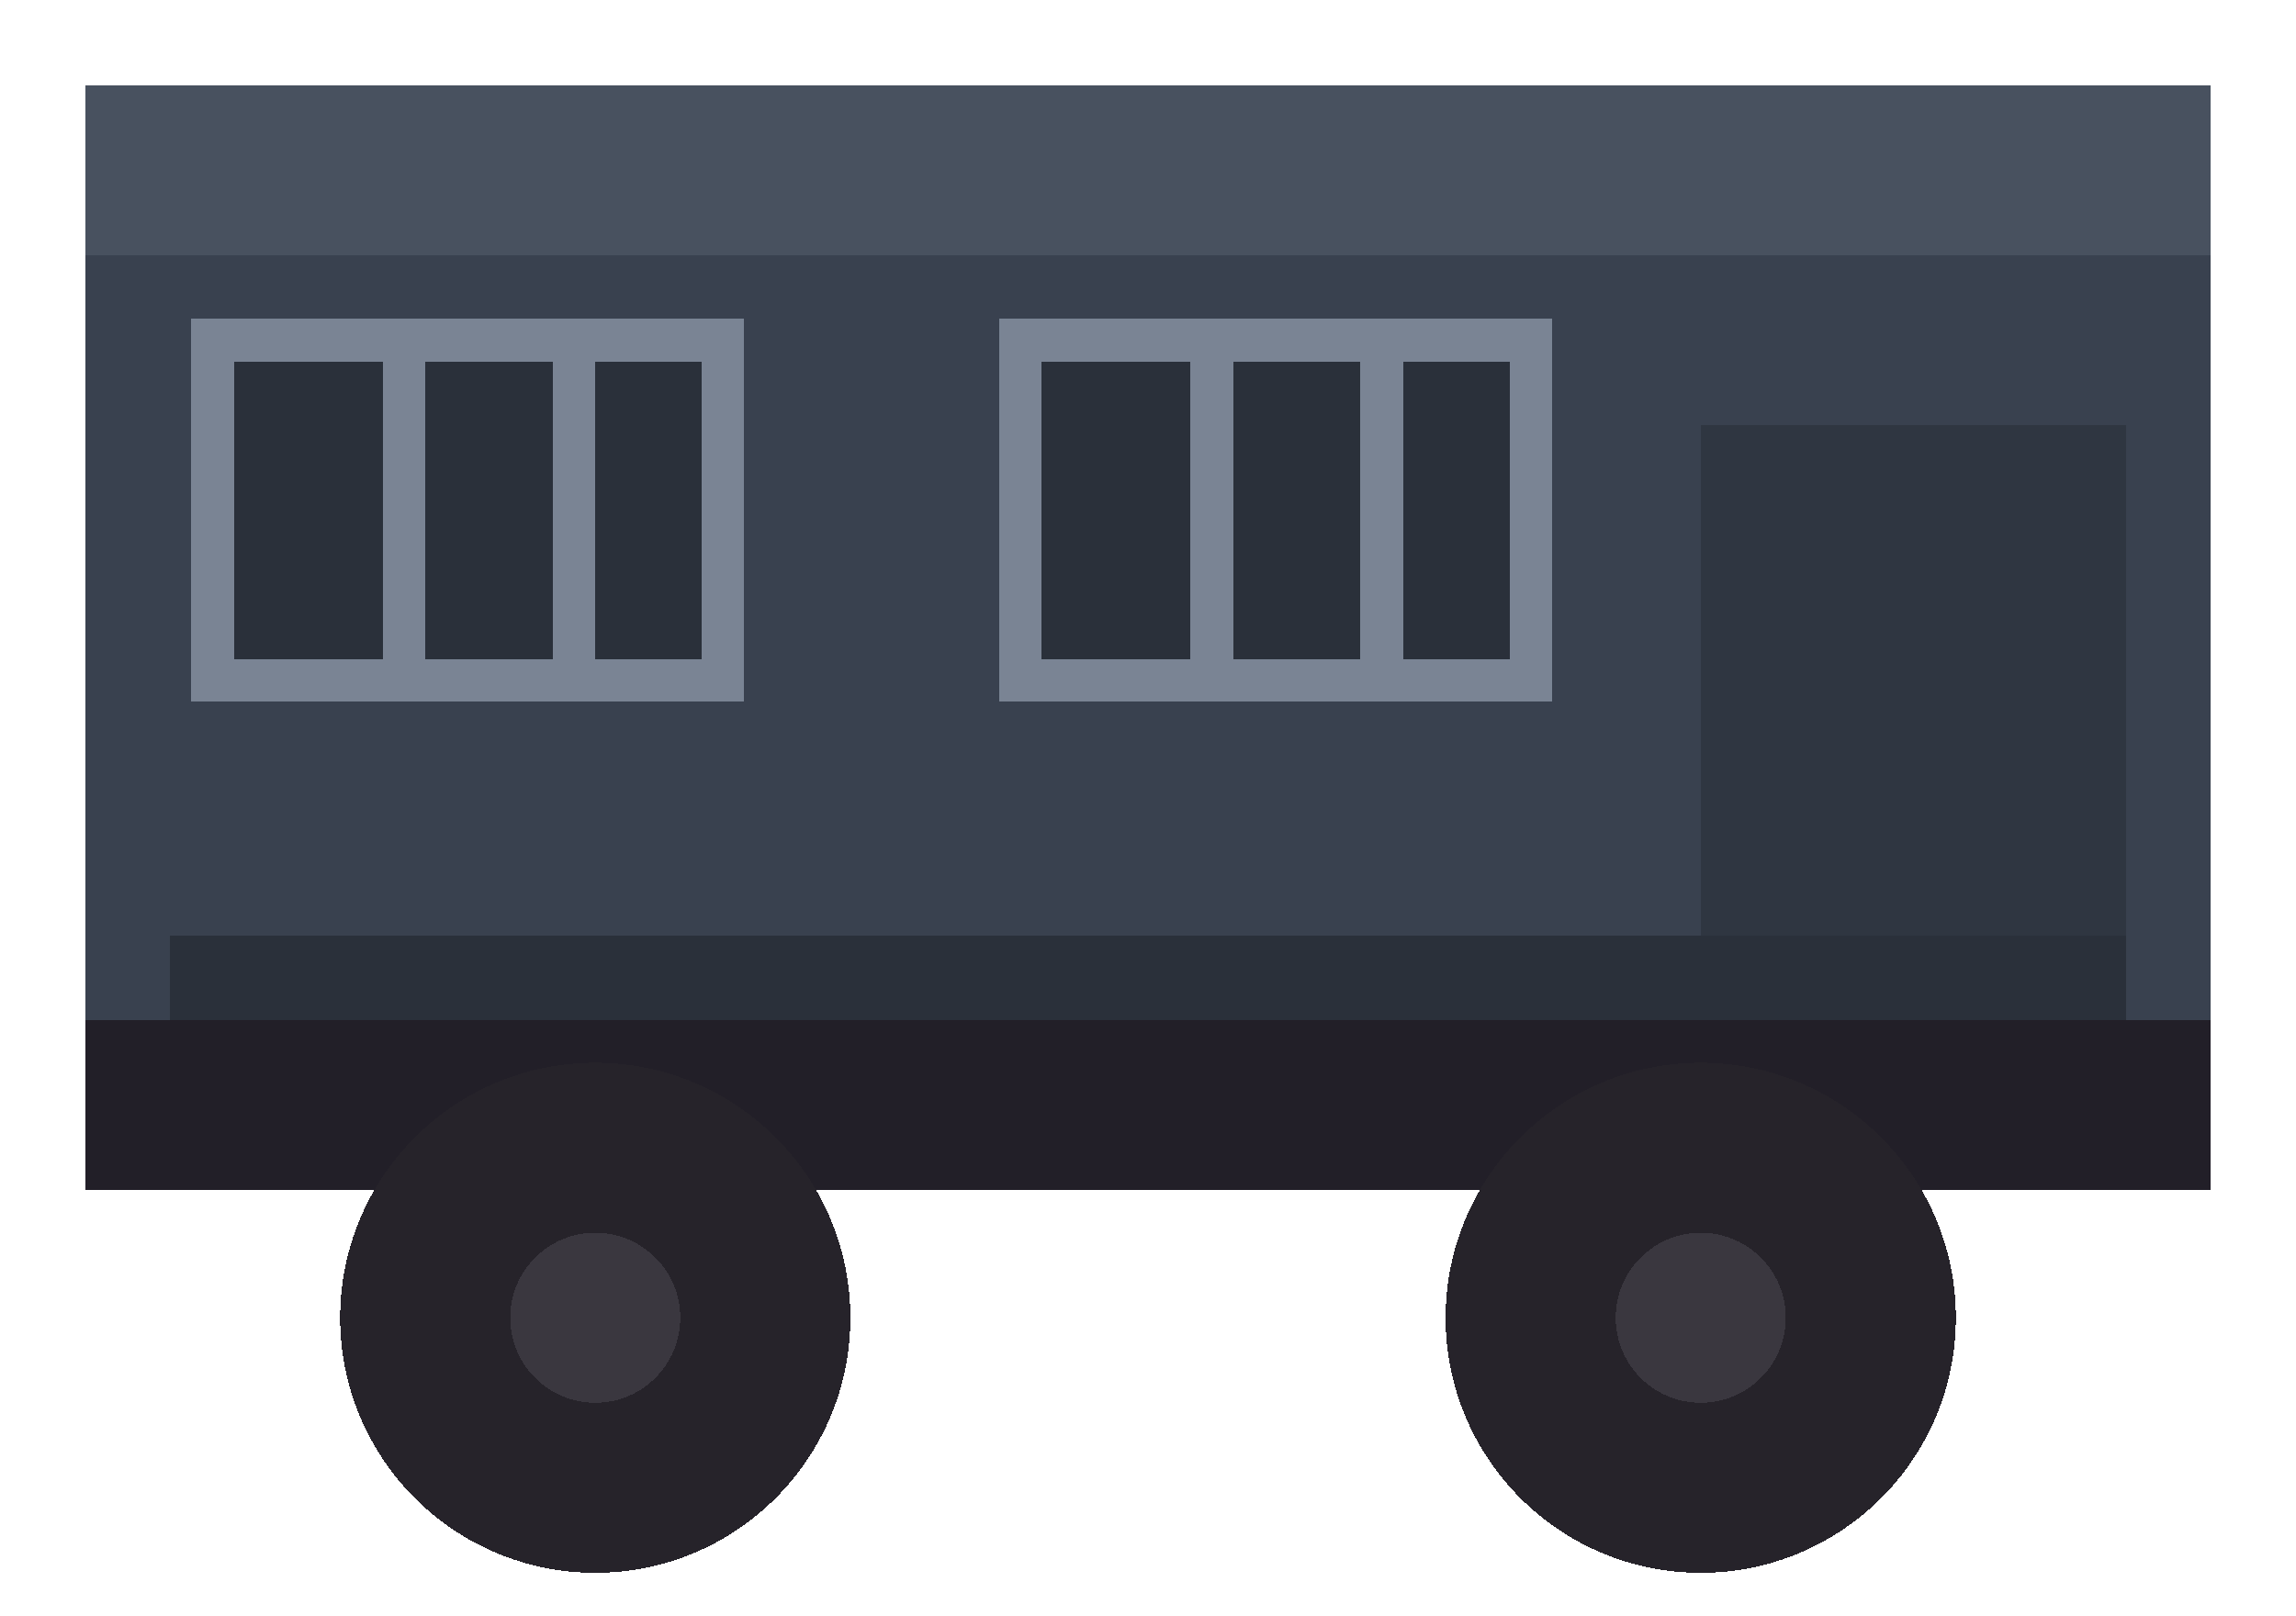
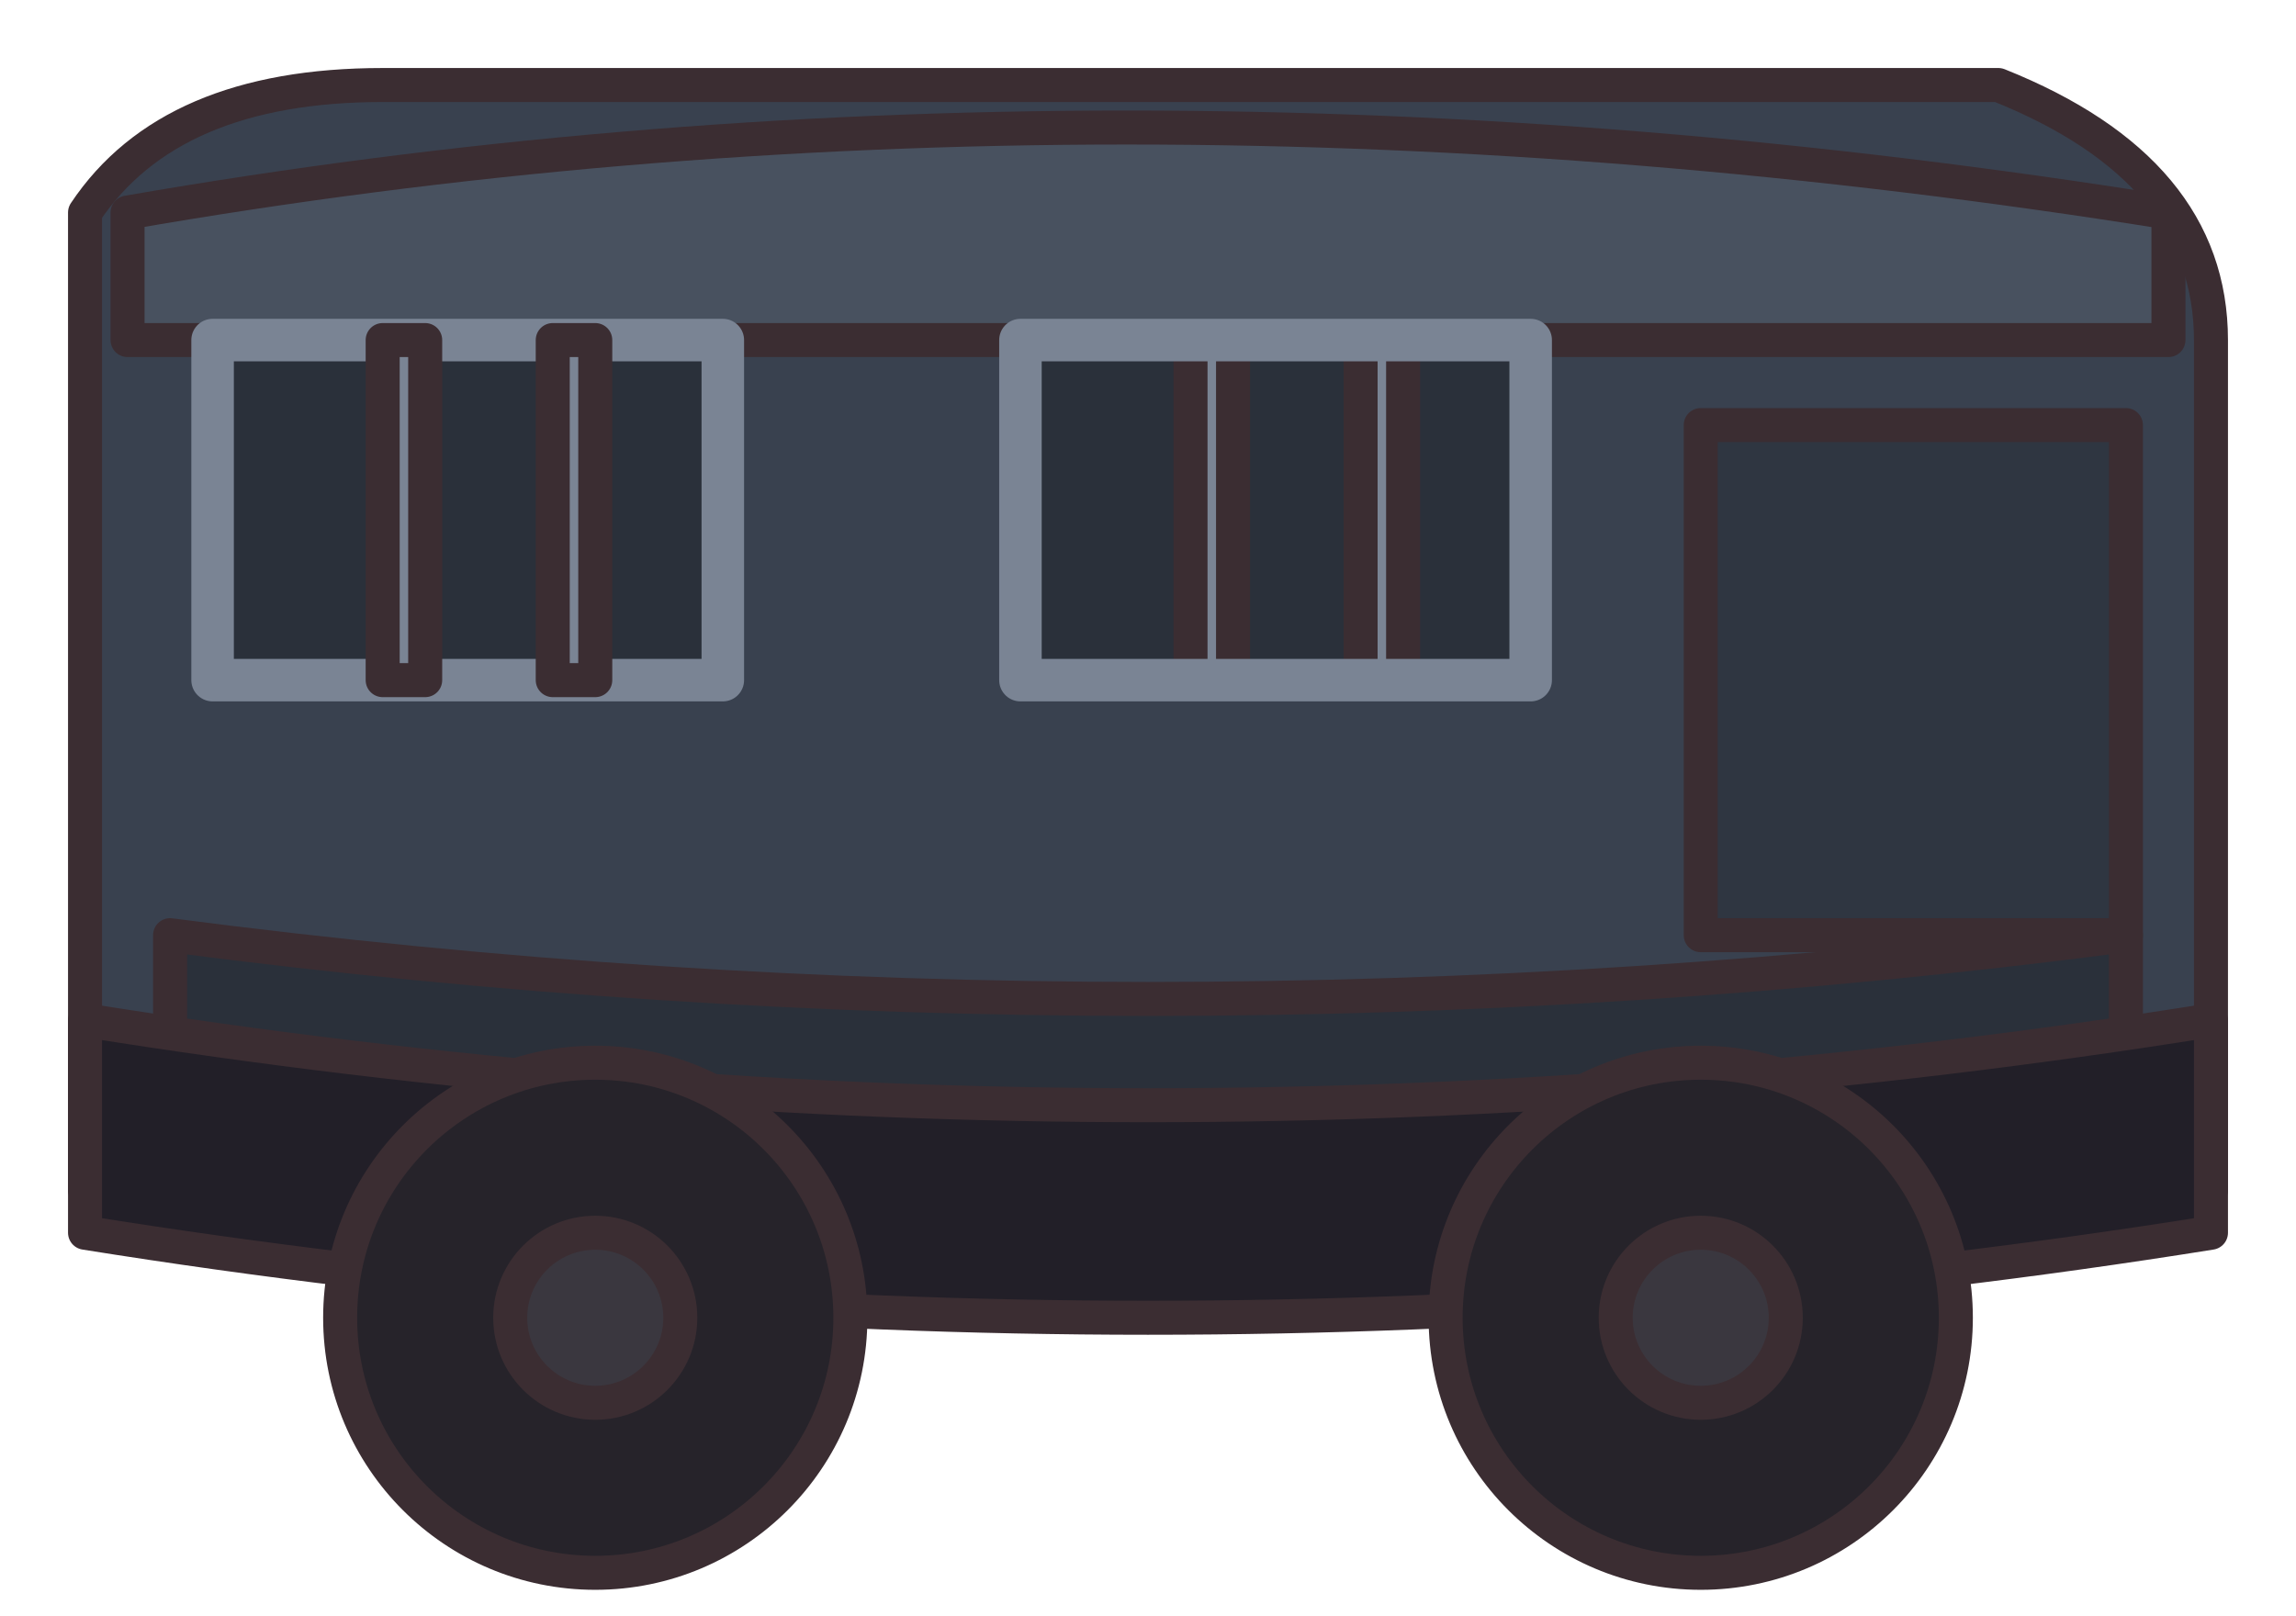
- <svg xmlns="http://www.w3.org/2000/svg" width="54" height="38" viewBox="0 0 54 38" shape-rendering="crispEdges">
-   <rect x="2" y="2" width="50" height="26" fill="#39414f" />
-   <rect x="2" y="2" width="50" height="4" fill="#48515f" />
+ <svg xmlns="http://www.w3.org/2000/svg" width="54" height="38" viewBox="0 0 54 38" shape-rendering="geometricPrecision" stroke="#3b2d32" stroke-width="0.8" stroke-linejoin="round" stroke-linecap="round">
+   <path d="M2 5 Q4 2 9 2 L47 2 Q52 4 52 8 L52 28 Q27 31 2 28 Z" fill="#39414f" />
+   <path d="M3 5 Q26 1 51 5 L51 8 L3 8 Z" fill="#48515f" />
  <rect x="5" y="8" width="12" height="8" fill="#2a303a" />
  <rect x="5" y="8" width="12" height="8" fill="none" stroke="#7a8494" stroke-width="1" />
  <rect x="9" y="8" width="1" height="8" fill="#7a8494" />
  <rect x="13" y="8" width="1" height="8" fill="#7a8494" />
  <rect x="24" y="8" width="12" height="8" fill="#2a303a" />
  <rect x="28" y="8" width="1" height="8" fill="#7a8494" />
  <rect x="32" y="8" width="1" height="8" fill="#7a8494" />
  <rect x="24" y="8" width="12" height="8" fill="none" stroke="#7a8494" stroke-width="1" />
  <rect x="40" y="10" width="10" height="12" fill="#2f3641" />
-   <rect x="4" y="22" width="46" height="3" fill="#2a303a" />
-   <rect x="2" y="24" width="50" height="4" fill="#221f28" />
+   <path d="M4 22 Q27 25 50 22 L50 25 Q27 29 4 25 Z" fill="#2a303a" />
+   <path d="M2 24 Q27 28 52 24 L52 29 Q27 33 2 29 Z" fill="#221f28" />
  <circle cx="14" cy="31" r="6" fill="#26232a" />
  <circle cx="40" cy="31" r="6" fill="#26232a" />
  <circle cx="14" cy="31" r="2" fill="#3a373f" />
  <circle cx="40" cy="31" r="2" fill="#3a373f" />
</svg>
